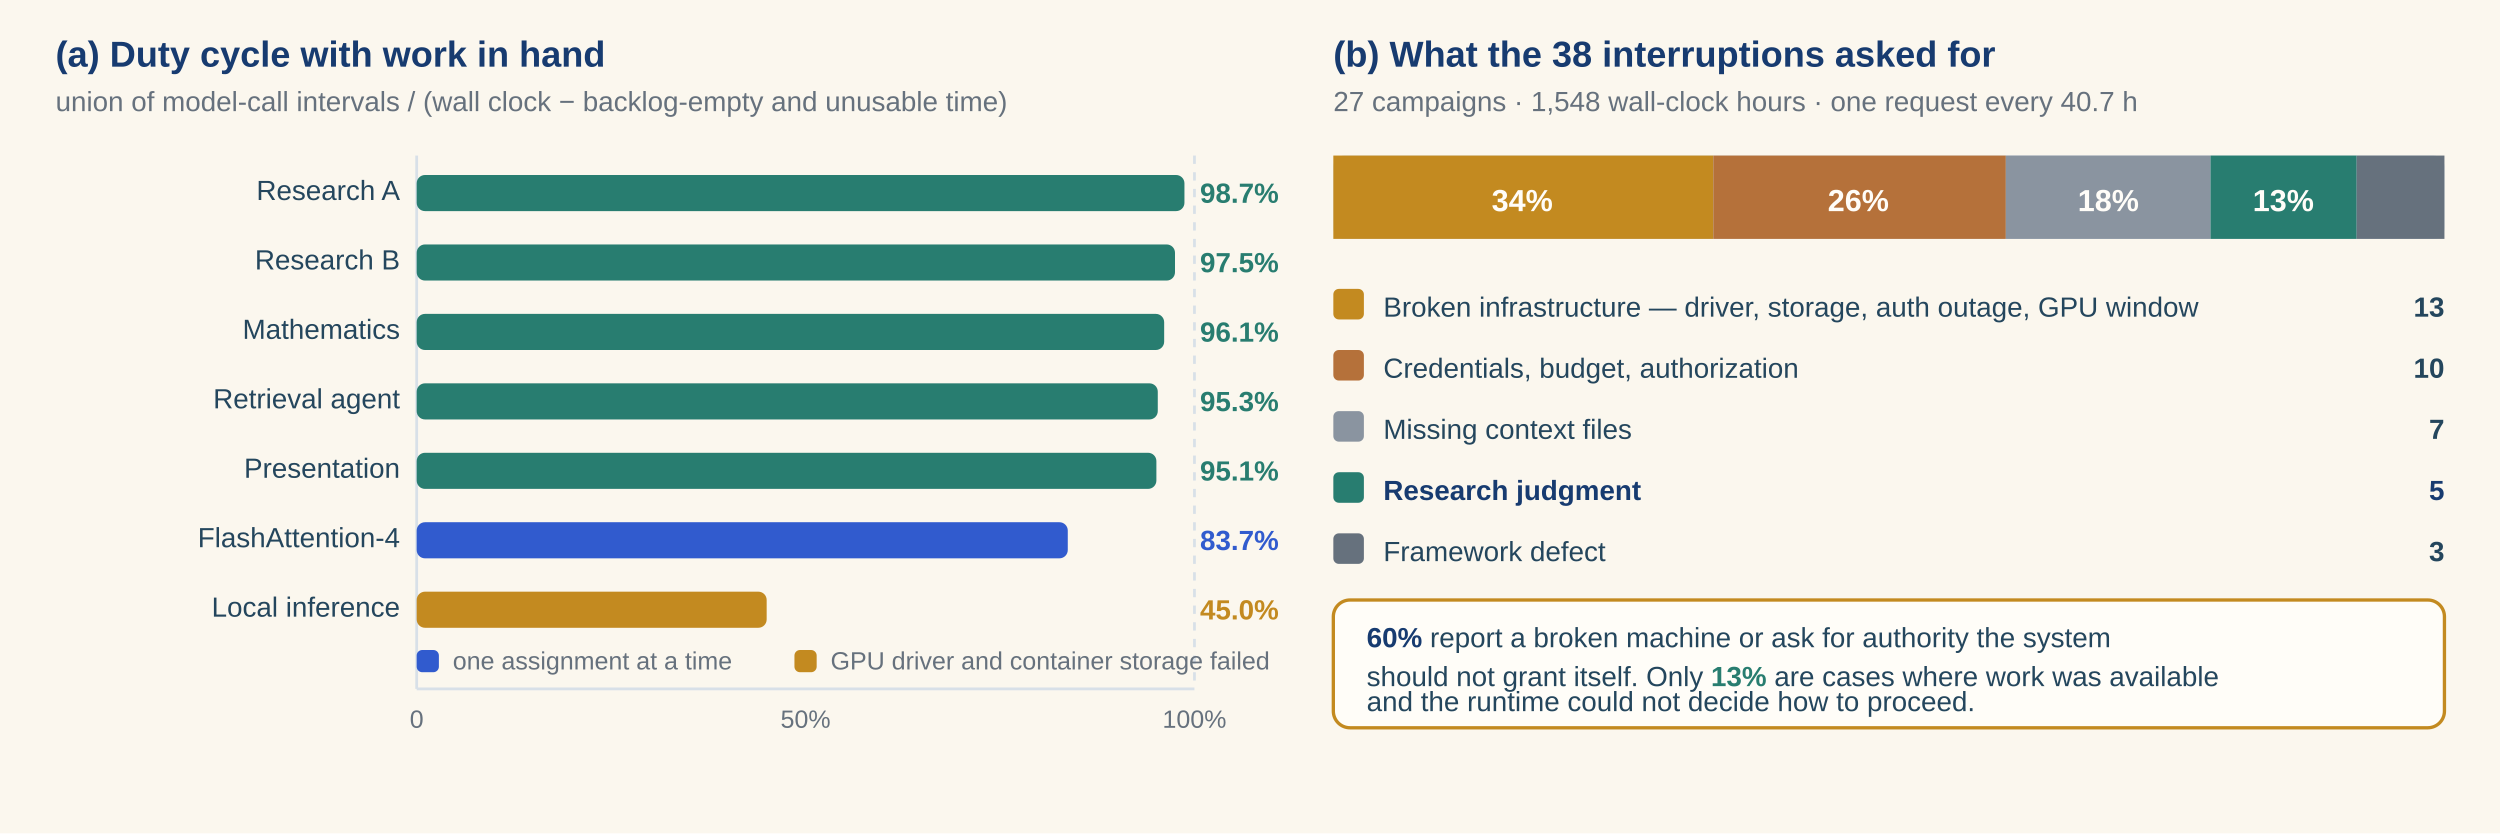
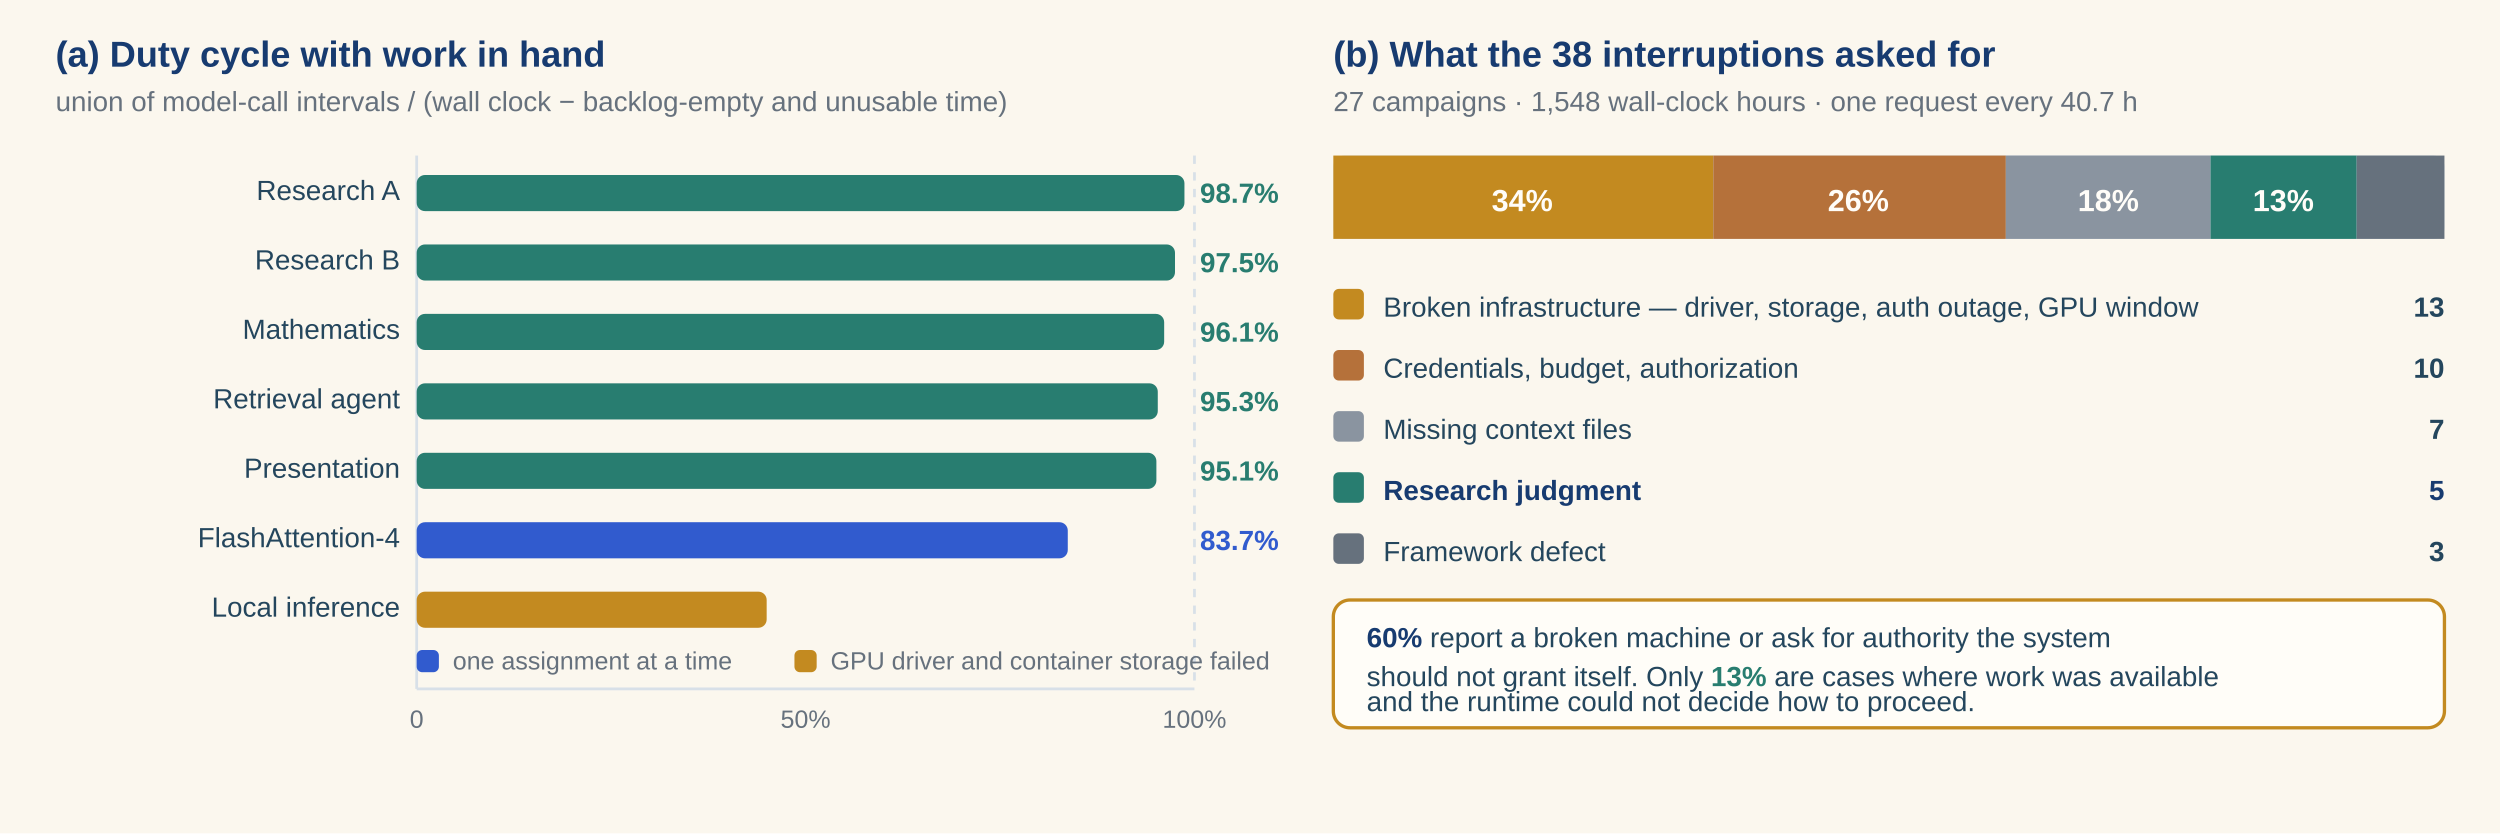
<svg xmlns="http://www.w3.org/2000/svg" width="900" height="300" viewBox="0 0 900 300" font-family="Arial, Microsoft YaHei, sans-serif">
  <rect x="0" y="0" width="900" height="300" fill="#FBF7EE" />
  <text x="20" y="24" font-size="13" font-weight="bold" fill="#173B70">(a) Duty cycle with work in hand</text>
  <text x="20" y="40" font-size="10" fill="#66717D">union of model-call intervals / (wall clock − backlog-empty and unusable time)</text>
  <line x1="150" y1="56" x2="150" y2="248" stroke="#D8E0E8" stroke-width="1" />
  <line x1="150" y1="248" x2="430" y2="248" stroke="#D8E0E8" stroke-width="1" />
  <text x="150" y="262" text-anchor="middle" font-size="9" fill="#66717D">0</text>
  <text x="290" y="262" text-anchor="middle" font-size="9" fill="#66717D">50%</text>
  <text x="430" y="262" text-anchor="middle" font-size="9" fill="#66717D">100%</text>
  <line x1="430" y1="56" x2="430" y2="248" stroke="#D8E0E8" stroke-width="1" stroke-dasharray="3 3" />
  <text x="144" y="72" text-anchor="end" font-size="10" fill="#24465D">Research A</text>
  <rect x="150" y="63" width="276.4" height="13" rx="3" fill="#287D70" />
  <text x="432" y="73" font-size="10" font-weight="bold" fill="#287D70">98.7%</text>
  <text x="144" y="97" text-anchor="end" font-size="10" fill="#24465D">Research B</text>
  <rect x="150" y="88" width="273.0" height="13" rx="3" fill="#287D70" />
  <text x="432" y="98" font-size="10" font-weight="bold" fill="#287D70">97.5%</text>
  <text x="144" y="122" text-anchor="end" font-size="10" fill="#24465D">Mathematics</text>
  <rect x="150" y="113" width="269.1" height="13" rx="3" fill="#287D70" />
  <text x="432" y="123" font-size="10" font-weight="bold" fill="#287D70">96.1%</text>
  <text x="144" y="147" text-anchor="end" font-size="10" fill="#24465D">Retrieval agent</text>
  <rect x="150" y="138" width="266.8" height="13" rx="3" fill="#287D70" />
  <text x="432" y="148" font-size="10" font-weight="bold" fill="#287D70">95.3%</text>
  <text x="144" y="172" text-anchor="end" font-size="10" fill="#24465D">Presentation</text>
  <rect x="150" y="163" width="266.3" height="13" rx="3" fill="#287D70" />
  <text x="432" y="173" font-size="10" font-weight="bold" fill="#287D70">95.1%</text>
  <text x="144" y="197" text-anchor="end" font-size="10" fill="#24465D">FlashAttention-4</text>
  <rect x="150" y="188" width="234.4" height="13" rx="3" fill="#315BCE" />
  <text x="432" y="198" font-size="10" font-weight="bold" fill="#315BCE">83.7%</text>
  <text x="144" y="222" text-anchor="end" font-size="10" fill="#24465D">Local inference</text>
  <rect x="150" y="213" width="126.0" height="13" rx="3" fill="#C38A20" />
-   <text x="432" y="223" font-size="10" font-weight="bold" fill="#C38A20">45.0%</text>
  <rect x="150" y="234" width="8" height="8" rx="2" fill="#315BCE" />
  <text x="163" y="241" font-size="9" fill="#66717D">one assignment at a time</text>
  <rect x="286" y="234" width="8" height="8" rx="2" fill="#C38A20" />
  <text x="299" y="241" font-size="9" fill="#66717D">GPU driver and container storage failed</text>
  <text x="480" y="24" font-size="13" font-weight="bold" fill="#173B70">(b) What the 38 interruptions asked for</text>
  <text x="480" y="40" font-size="10" fill="#66717D">27 campaigns · 1,548 wall-clock hours · one request every 40.7 h</text>
  <rect x="480" y="56" width="400" height="30" rx="4" fill="#D8E0E8" />
  <rect x="480" y="56" width="136.8" height="30" fill="#C38A20" />
  <rect x="616.8" y="56" width="105.3" height="30" fill="#B5713A" />
  <rect x="722.1" y="56" width="73.7" height="30" fill="#8A94A0" />
  <rect x="795.8" y="56" width="52.6" height="30" fill="#287D70" />
  <rect x="848.4" y="56" width="31.6" height="30" fill="#66717D" />
  <text x="548" y="76" text-anchor="middle" font-size="11" font-weight="bold" fill="#FFFDF8">34%</text>
  <text x="669" y="76" text-anchor="middle" font-size="11" font-weight="bold" fill="#FFFDF8">26%</text>
  <text x="759" y="76" text-anchor="middle" font-size="11" font-weight="bold" fill="#FFFDF8">18%</text>
  <text x="822" y="76" text-anchor="middle" font-size="11" font-weight="bold" fill="#FFFDF8">13%</text>
  <rect x="480" y="104" width="11" height="11" rx="2" fill="#C38A20" />
  <text x="498" y="114" font-size="10" fill="#24465D">Broken infrastructure — driver, storage, auth outage, GPU window</text>
  <text x="880" y="114" text-anchor="end" font-size="10" font-weight="bold" fill="#24465D">13</text>
  <rect x="480" y="126" width="11" height="11" rx="2" fill="#B5713A" />
  <text x="498" y="136" font-size="10" fill="#24465D">Credentials, budget, authorization</text>
  <text x="880" y="136" text-anchor="end" font-size="10" font-weight="bold" fill="#24465D">10</text>
  <rect x="480" y="148" width="11" height="11" rx="2" fill="#8A94A0" />
  <text x="498" y="158" font-size="10" fill="#24465D">Missing context files</text>
  <text x="880" y="158" text-anchor="end" font-size="10" font-weight="bold" fill="#24465D">7</text>
  <rect x="480" y="170" width="11" height="11" rx="2" fill="#287D70" />
  <text x="498" y="180" font-size="10" font-weight="bold" fill="#173B70">Research judgment</text>
  <text x="880" y="180" text-anchor="end" font-size="10" font-weight="bold" fill="#173B70">5</text>
  <rect x="480" y="192" width="11" height="11" rx="2" fill="#66717D" />
  <text x="498" y="202" font-size="10" fill="#24465D">Framework defect</text>
  <text x="880" y="202" text-anchor="end" font-size="10" font-weight="bold" fill="#24465D">3</text>
  <rect x="480" y="216" width="400" height="46" rx="6" fill="#FFFDF8" stroke="#C38A20" stroke-width="1.2" />
  <text x="492" y="233" font-size="10" fill="#24465D">
    <tspan font-weight="bold" fill="#173B70">60%</tspan> report a broken machine or ask for authority the system</text>
  <text x="492" y="247" font-size="10" fill="#24465D">should not grant itself. Only <tspan font-weight="bold" fill="#287D70">13%</tspan> are cases where work was available</text>
  <text x="492" y="256" font-size="10" fill="#24465D">and the runtime could not decide how to proceed.</text>
</svg>
